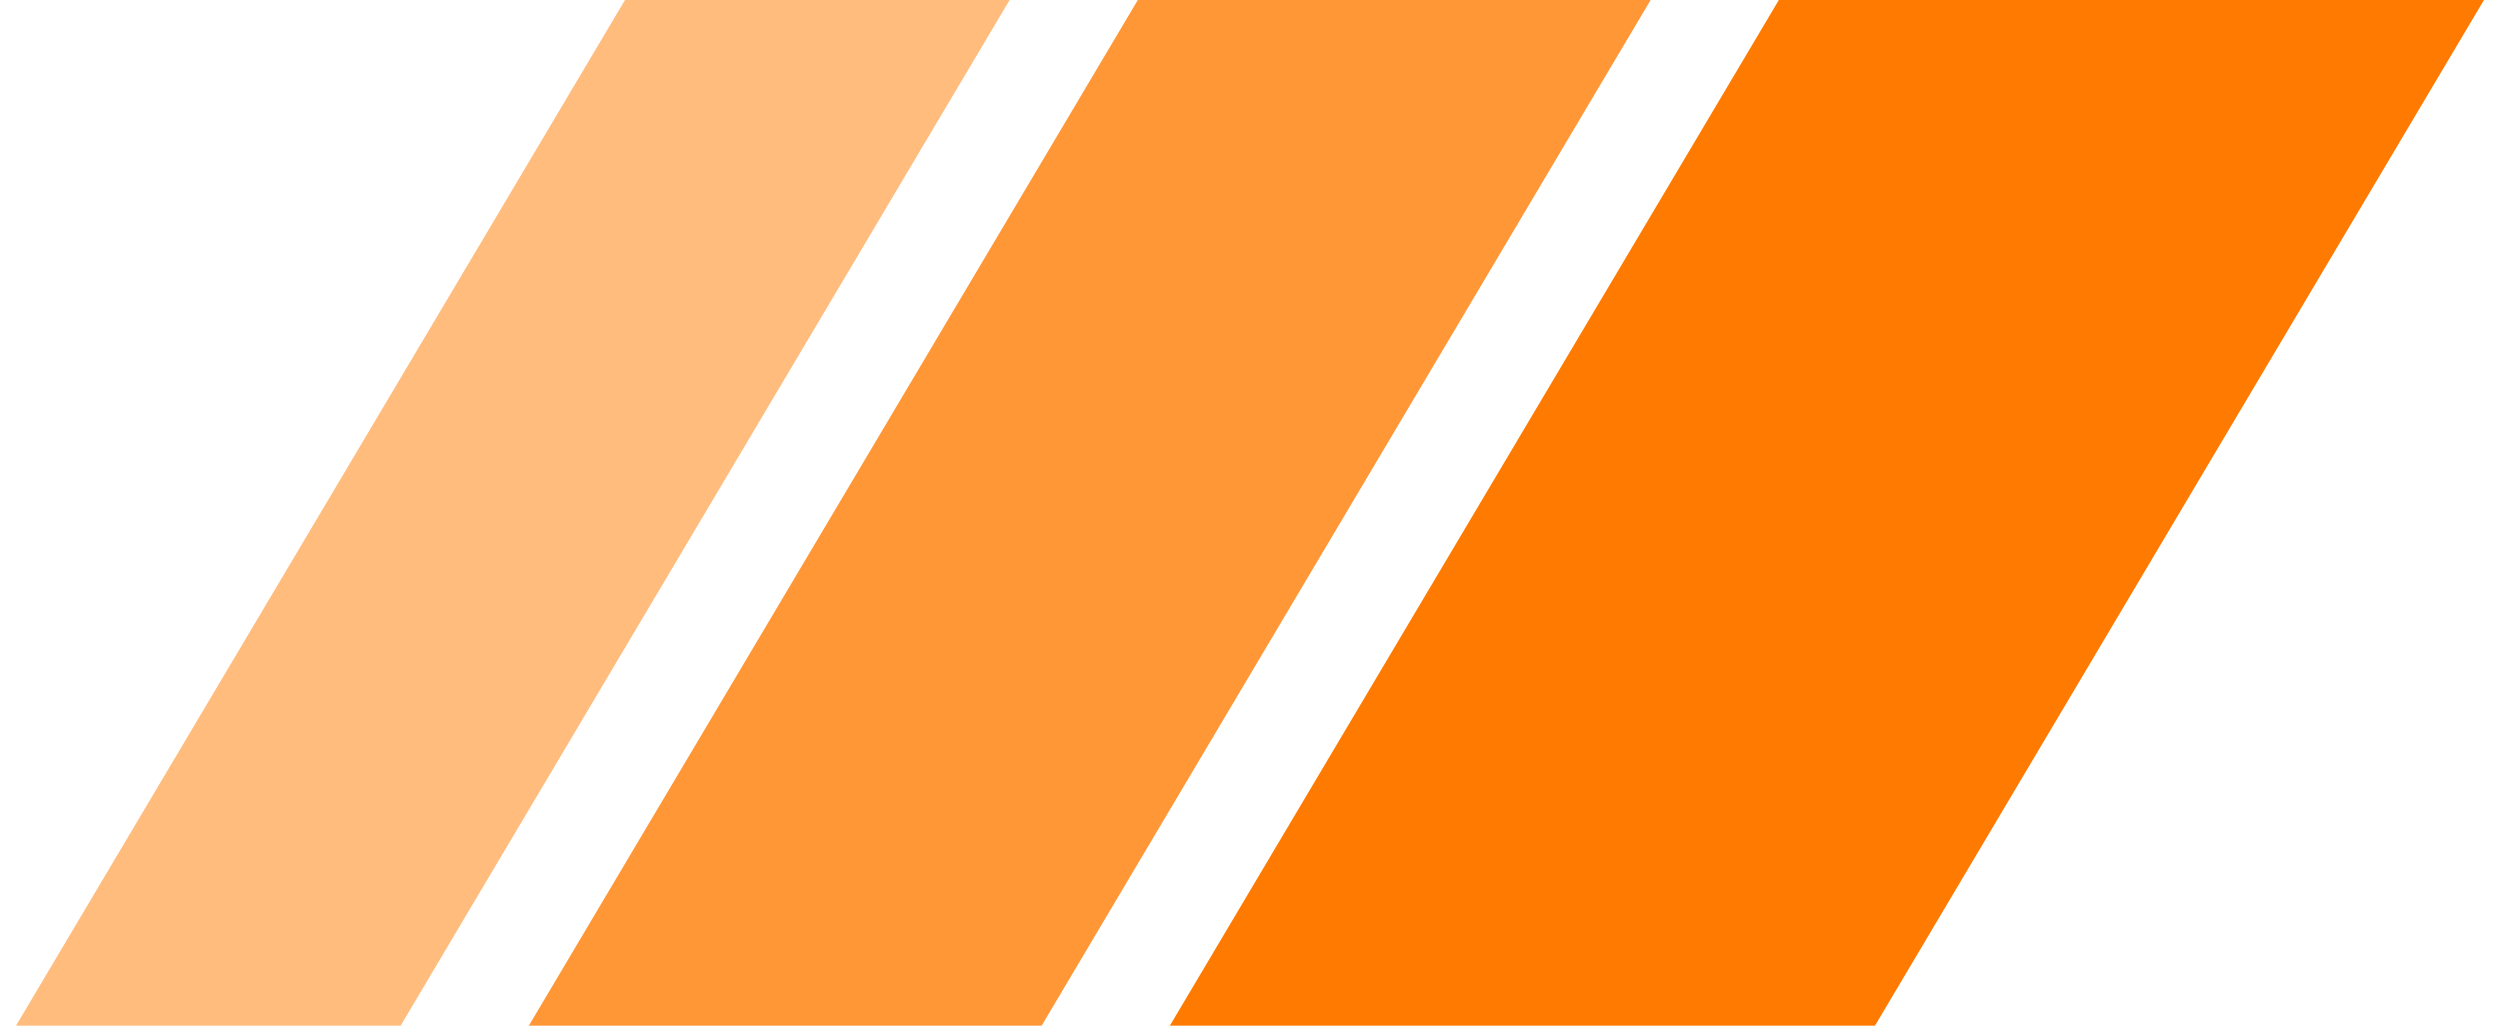
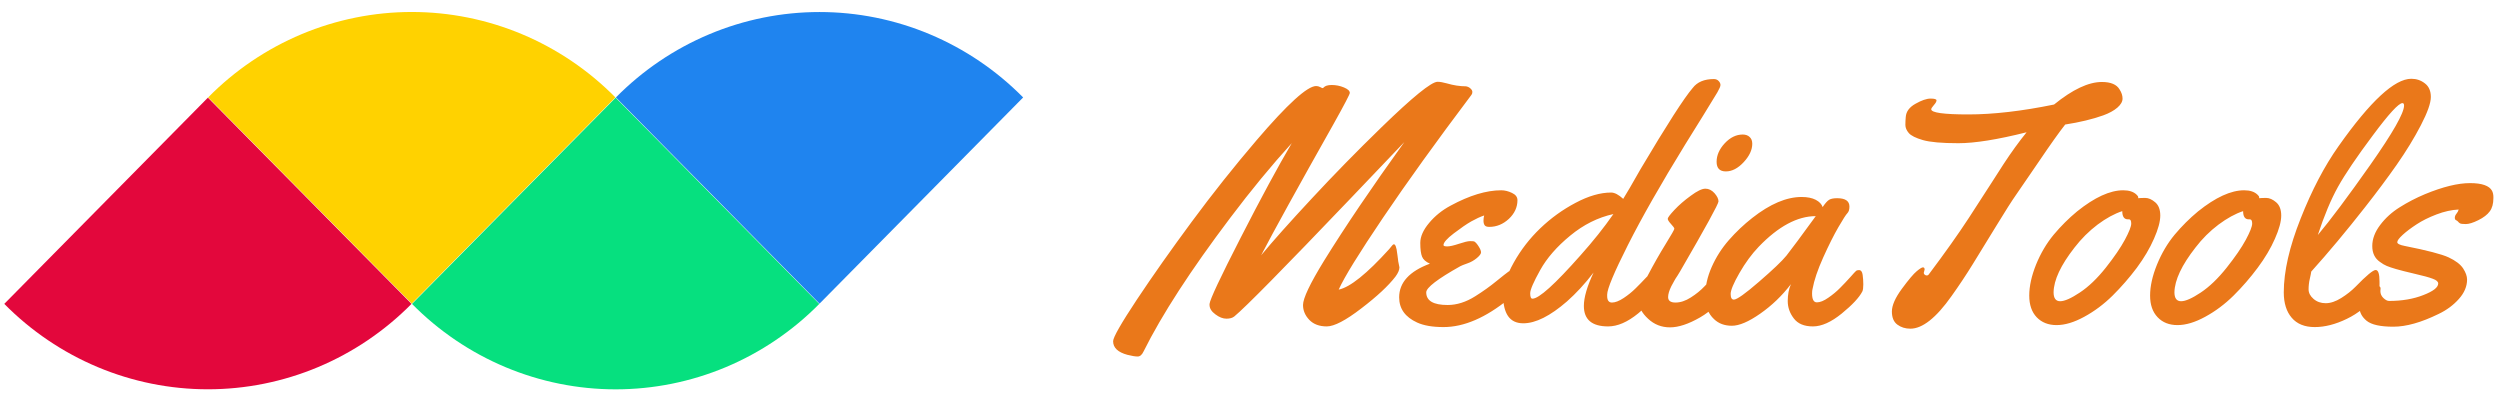
- <svg xmlns="http://www.w3.org/2000/svg" id="logo-38" width="78" height="32" viewBox="0 0 78 32" fill="none">
-   <path d="M55.5 0H77.5L58.5 32H36.5L55.5 0Z" class="ccustom" fill="#FF7A00" />
-   <path d="M35.5 0H51.5L32.5 32H16.5L35.5 0Z" class="ccompli1" fill="#FF9736" />
-   <path d="M19.5 0H31.5L12.5 32H0.5L19.5 0Z" class="ccompli2" fill="#FFBC7D" />
+ <svg xmlns="http://www.w3.org/2000/svg" data-logo="logo" viewBox="0 0 265 43">
+   <g id="logogram" transform="translate(0, 1) rotate(0)">
+     <path d="M65.231 9.325C62.397 6.454 59.032 4.177 55.328 2.623C51.625 1.07 47.656 0.27 43.647 0.27C39.639 0.27 35.669 1.07 31.966 2.623C28.263 4.177 24.898 6.454 22.063 9.325L43.647 31.184L65.231 9.325Z" fill="#FFD200" />
+     <path d="M43.674 31.215C46.509 34.086 49.874 36.363 53.577 37.917C57.281 39.47 61.25 40.27 65.258 40.27C69.267 40.27 73.237 39.47 76.94 37.917C80.643 36.363 84.008 34.086 86.843 31.215L65.258 9.356L43.674 31.215Z" fill="#06E07F" />
+     <path d="M43.621 31.211C40.786 34.081 37.421 36.358 33.718 37.912C30.015 39.466 26.045 40.265 22.037 40.265C18.028 40.265 14.059 39.466 10.355 37.912C6.652 36.358 3.287 34.081 0.453 31.211L22.037 9.351L43.621 31.211Z" fill="#E3073C" />
+     <path d="M65.285 9.329C68.119 6.459 71.484 4.182 75.188 2.628C78.891 1.074 82.861 0.275 86.869 0.275C90.878 0.275 94.847 1.074 98.55 2.628C102.253 4.182 105.618 6.459 108.453 9.329L86.869 31.189L65.285 9.329Z" fill="#1F84EF" />
+   </g>
+   <g id="logotype" transform="translate(115, 5)">
+     <path fill="#ea781a" d="M33.21 22.69L33.21 22.69L33.34 23.34Q33.34 23.75 32.92 24.32L32.92 24.32Q31.79 25.79 29.30 27.69Q26.82 29.60 25.64 29.60Q24.46 29.60 23.79 28.91Q23.12 28.21 23.12 27.33L23.12 27.33Q23.12 26.27 25.35 22.64L25.35 22.64Q28.68 17.26 33.86 10.06L33.86 10.06Q32.76 11.19 28.05 16.15L28.05 16.15Q17.60 27.09 15.84 28.54L15.84 28.54Q15.55 28.78 15.00 28.78Q14.44 28.78 13.83 28.32Q13.21 27.87 13.21 27.31L13.21 27.31L13.21 27.22Q13.28 26.50 16.51 20.20Q19.74 13.89 21.93 10.17L21.93 10.17Q18.70 13.72 15.40 18.10L15.40 18.10Q9.13 26.40 6.22 32.25L6.22 32.25Q5.97 32.79 5.59 32.79Q5.21 32.79 4.50 32.61L4.50 32.61Q2.99 32.20 2.99 31.17L2.99 31.17Q2.99 30.56 5.50 26.77Q8.02 22.98 11.33 18.50Q14.65 14.01 18.20 9.86L18.20 9.86Q23.11 4.12 24.51 4.12L24.51 4.12Q24.73 4.12 24.94 4.23Q25.14 4.34 25.19 4.34Q25.24 4.34 25.29 4.29L25.29 4.29Q25.52 4.01 26.17 4.01Q26.83 4.01 27.46 4.27Q28.08 4.53 28.08 4.85L28.08 4.85Q28.08 5.06 26.37 8.12L26.37 8.12Q20.65 18.27 18.68 22.06L18.68 22.06Q20.56 19.79 24.06 16.03Q27.55 12.27 31.40 8.53L31.40 8.53Q36.40 3.67 37.38 3.67L37.38 3.67Q37.77 3.67 38.37 3.84L38.37 3.84Q39.43 4.15 40.40 4.15L40.40 4.15Q40.68 4.20 40.87 4.38Q41.07 4.56 41.07 4.75Q41.07 4.94 40.97 5.06L40.97 5.06Q35.41 12.44 31.60 18.08Q27.79 23.72 26.90 25.70L26.90 25.70Q28.70 25.33 32.25 21.41L32.25 21.41Q32.40 21.21 32.47 21.14Q32.54 21.07 32.59 21.00L32.59 21.00Q32.88 20.66 33.04 21.43L33.04 21.43Q33.10 21.87 33.13 22.05Q33.16 22.23 33.18 22.43Q33.21 22.63 33.21 22.69ZM45.85 16.22L45.85 16.22Q45.85 17.34 44.94 18.20Q44.02 19.05 42.86 19.05L42.86 19.05Q42.49 19.05 42.37 18.87Q42.25 18.69 42.25 18.40Q42.25 18.11 42.32 17.84L42.32 17.84Q41.70 18.05 40.95 18.47Q40.20 18.90 39.10 19.74Q38.01 20.57 38.01 20.98L38.01 20.98Q38.01 21.12 38.41 21.12Q38.81 21.12 39.65 20.84Q40.49 20.56 40.82 20.56Q41.15 20.56 41.26 20.59L41.26 20.59Q41.48 20.71 41.73 21.11Q41.99 21.51 41.99 21.75Q41.99 21.98 41.55 22.35Q41.10 22.73 40.54 22.92Q39.97 23.12 39.79 23.22L39.79 23.22Q36.18 25.24 36.18 25.99L36.18 25.99Q36.18 27.33 38.45 27.33L38.45 27.33Q39.91 27.33 41.38 26.40L41.38 26.40Q42.62 25.62 43.62 24.80Q44.62 23.99 44.89 23.80Q45.15 23.62 45.29 23.62L45.29 23.62Q45.73 23.62 45.73 24.61Q45.73 25.60 45.61 25.92Q45.49 26.23 44.93 26.69L44.93 26.69Q41.27 29.67 38.01 29.67L38.01 29.67Q36.27 29.67 35.22 29.19L35.22 29.19Q33.31 28.32 33.31 26.52L33.31 26.52Q33.31 24.16 36.57 22.95L36.57 22.95Q35.92 22.66 35.74 22.21Q35.55 21.75 35.55 20.75Q35.55 19.75 36.48 18.64Q37.41 17.52 38.76 16.80L38.76 16.80Q41.77 15.17 44.13 15.17L44.13 15.17Q44.69 15.17 45.27 15.45Q45.85 15.72 45.85 16.22ZM66.67 3.38Q66.99 3.38 67.18 3.59Q67.37 3.79 67.37 4.01Q67.37 4.22 67.04 4.79Q66.70 5.36 65.51 7.29Q64.31 9.21 63.64 10.30L63.64 10.30Q59.76 16.61 57.56 20.97Q55.36 25.33 55.36 26.23L55.36 26.23L55.36 26.37Q55.36 27.07 55.87 27.07Q56.38 27.07 57.11 26.59Q57.83 26.11 58.38 25.56Q58.93 25.02 59.48 24.43Q60.04 23.84 60.16 23.74Q60.28 23.63 60.47 23.63L60.47 23.63Q60.76 23.63 60.84 24.00Q60.93 24.37 60.93 25.03Q60.93 25.68 60.82 25.89L60.82 25.89Q60.33 26.85 58.65 28.22Q56.96 29.60 55.46 29.60L55.46 29.60Q52.89 29.60 52.89 27.43L52.89 27.43Q52.89 26.08 53.92 23.89L53.92 23.89Q52.54 25.68 51.10 26.95L51.10 26.95Q48.43 29.27 46.47 29.27L46.47 29.27Q45.38 29.27 44.85 28.50Q44.33 27.74 44.33 26.29Q44.33 24.85 45.46 22.83Q46.59 20.81 48.27 19.20Q49.96 17.58 52.01 16.50Q54.06 15.41 55.78 15.41L55.78 15.41Q56.33 15.41 57.06 16.08L57.06 16.08Q57.56 15.29 58.89 12.94L58.89 12.94Q63.08 5.88 64.43 4.32L64.43 4.32Q65.15 3.38 66.67 3.38L66.67 3.38ZM56.02 17.69L56.02 17.69Q53.56 18.23 51.44 19.98Q49.32 21.72 48.26 23.63Q47.20 25.53 47.20 26.09Q47.20 26.66 47.44 26.66L47.44 26.66Q48.47 26.66 52.52 22.08L52.52 22.08Q54.54 19.82 56.02 17.69ZM70.74 10.24L70.74 10.24Q70.74 11.21 69.83 12.19Q68.92 13.17 67.94 13.17Q66.96 13.17 66.96 12.15Q66.96 11.12 67.82 10.19Q68.69 9.26 69.73 9.26L69.73 9.26Q70.19 9.26 70.46 9.52Q70.74 9.77 70.74 10.24ZM67.97 25.15L67.97 25.15Q67.97 25.67 67.87 25.89L67.87 25.89Q67.03 27.60 65.20 28.65Q63.37 29.70 62.02 29.70Q60.67 29.70 59.70 28.79Q58.72 27.89 58.72 26.95Q58.72 26.01 59.66 24.21Q60.60 22.42 61.54 20.90Q62.48 19.38 62.48 19.25Q62.48 19.12 62.13 18.75Q61.78 18.37 61.78 18.19Q61.78 18.01 62.49 17.25Q63.20 16.49 64.22 15.75Q65.23 15.00 65.77 15.00Q66.31 15.00 66.74 15.48Q67.16 15.96 67.16 16.35Q67.16 16.75 63.10 23.75L63.10 23.75Q63.05 23.86 62.82 24.21Q62.58 24.56 62.46 24.79Q62.33 25.02 62.16 25.34L62.16 25.34Q61.82 26.03 61.82 26.49L61.82 26.49Q61.82 27.07 62.60 27.07Q63.39 27.07 64.23 26.53Q65.08 25.99 65.69 25.34L65.69 25.34Q67.30 23.62 67.52 23.62L67.52 23.62Q67.97 23.62 67.97 25.15ZM79.74 16.01L79.74 16.01Q81.04 16.01 81.04 16.90L81.04 16.90Q81.04 17.38 80.82 17.60Q80.60 17.82 79.87 19.08Q79.14 20.34 78.26 22.29Q77.38 24.25 77.13 25.63L77.13 25.63Q77.08 25.80 77.08 26.11L77.08 26.11Q77.08 27.05 77.59 27.05Q78.10 27.05 78.80 26.56Q79.50 26.08 80.05 25.52Q80.60 24.97 81.12 24.39Q81.64 23.80 81.74 23.72Q81.84 23.63 82.05 23.63L82.05 23.63Q82.37 23.63 82.44 24.13Q82.51 24.63 82.51 25.15Q82.51 25.68 82.41 25.89L82.41 25.89Q81.91 26.86 80.23 28.23Q78.55 29.60 77.17 29.60Q75.79 29.60 75.15 28.76Q74.50 27.92 74.50 26.91Q74.50 25.89 74.84 25.12L74.84 25.12Q73.42 26.97 71.58 28.25Q69.75 29.53 68.58 29.53Q67.42 29.53 66.69 28.83L66.69 28.83Q65.75 27.96 65.75 26.41Q65.75 24.86 66.44 23.30Q67.13 21.74 68.26 20.45Q69.39 19.16 70.74 18.10L70.74 18.10Q73.57 15.88 75.97 15.88L75.97 15.88Q76.89 15.88 77.47 16.18Q78.05 16.49 78.20 16.95L78.20 16.95Q78.61 16.34 78.90 16.17Q79.18 16.01 79.74 16.01ZM77.47 17.91L77.47 17.91Q74.55 17.91 71.42 21.16L71.42 21.16Q70.31 22.32 69.38 23.94Q68.45 25.56 68.45 26.16Q68.45 26.76 68.79 26.76L68.79 26.76Q69.27 26.76 71.45 24.87Q73.64 22.98 74.36 22.10L74.36 22.10Q75.15 21.10 77.47 17.91ZM89.01 23.57L89.01 23.57L88.92 23.92Q88.92 24.03 89.01 24.11Q89.11 24.20 89.24 24.20Q89.38 24.20 89.47 24.06L89.47 24.06Q92.01 20.68 93.69 18.11Q95.36 15.53 96.14 14.32Q96.92 13.11 97.38 12.39L97.38 12.39Q98.61 10.51 99.82 9.02L99.82 9.02Q95.21 10.18 92.59 10.18Q89.98 10.18 88.83 9.85Q87.69 9.52 87.33 9.10Q86.97 8.68 86.97 8.24Q86.97 7.81 87.01 7.40L87.01 7.40Q87.07 6.54 88.04 6.00Q89.01 5.45 89.64 5.45Q90.27 5.45 90.27 5.64Q90.27 5.83 89.99 6.14Q89.71 6.46 89.71 6.58L89.71 6.58Q89.71 7.13 93.65 7.13Q97.60 7.13 102.73 6.08L102.73 6.08Q105.67 3.69 107.80 3.69L107.80 3.69Q109.22 3.69 109.68 4.49L109.68 4.49Q109.99 4.97 109.99 5.45Q109.99 5.93 109.44 6.41Q108.88 6.89 107.94 7.23L107.94 7.23Q106.23 7.84 103.91 8.20L103.91 8.20Q102.93 9.45 101.15 12.08Q99.36 14.71 98.71 15.64Q98.06 16.56 96.62 18.92Q95.17 21.28 94.12 22.99Q93.06 24.71 91.86 26.39L91.86 26.39Q89.42 29.84 87.50 29.84L87.50 29.84Q86.70 29.84 86.12 29.41Q85.54 28.98 85.54 28.02Q85.54 27.05 86.60 25.61Q87.67 24.16 88.17 23.75Q88.66 23.34 88.83 23.34Q89.01 23.34 89.01 23.57ZM112.40 15.98Q112.91 15.98 113.45 16.44Q113.99 16.90 113.99 17.85Q113.99 18.80 113.32 20.31Q112.66 21.82 111.50 23.39Q110.33 24.95 108.94 26.33Q107.55 27.70 105.93 28.58Q104.32 29.46 103.00 29.46Q101.69 29.46 100.89 28.63Q100.10 27.80 100.10 26.33Q100.10 24.85 100.82 23.05Q101.55 21.26 102.69 19.88Q103.84 18.51 105.17 17.41L105.17 17.41Q107.96 15.17 110.06 15.17L110.06 15.17Q111 15.17 111.48 15.64L111.48 15.64Q111.65 15.79 111.65 15.91L111.65 15.91L111.65 16.01Q111.89 15.98 112.40 15.98ZM110.68 18.25L110.68 18.25L110.56 18.25Q109.96 18.25 109.96 17.38L109.96 17.38Q108.71 17.79 107.34 18.81Q105.98 19.84 104.90 21.24L104.90 21.24Q102.71 24.04 102.68 25.98L102.68 25.98Q102.68 26.93 103.38 26.93Q104.08 26.93 105.46 26.01Q106.85 25.09 108.21 23.38Q109.56 21.67 110.24 20.41Q110.91 19.16 110.91 18.70Q110.91 18.25 110.68 18.25ZM125.22 15.98Q125.73 15.98 126.27 16.44Q126.81 16.90 126.81 17.85Q126.81 18.80 126.14 20.31Q125.48 21.82 124.31 23.39Q123.15 24.95 121.76 26.33Q120.37 27.70 118.75 28.58Q117.14 29.46 115.82 29.46Q114.50 29.46 113.71 28.63Q112.91 27.80 112.91 26.33Q112.91 24.85 113.64 23.05Q114.37 21.26 115.51 19.88Q116.66 18.51 117.99 17.41L117.99 17.41Q120.78 15.17 122.88 15.17L122.88 15.17Q123.82 15.17 124.30 15.64L124.30 15.64Q124.47 15.79 124.47 15.91L124.47 15.91L124.47 16.01Q124.71 15.98 125.22 15.98ZM123.49 18.25L123.49 18.25L123.37 18.25Q122.77 18.25 122.77 17.38L122.77 17.38Q121.53 17.79 120.16 18.81Q118.79 19.84 117.72 21.24L117.72 21.24Q115.53 24.04 115.49 25.98L115.49 25.98Q115.49 26.93 116.20 26.93Q116.90 26.93 118.28 26.01Q119.66 25.09 121.02 23.38Q122.38 21.67 123.06 20.41Q123.73 19.16 123.73 18.70Q123.73 18.25 123.49 18.25ZM140.60 3.35Q141.42 3.35 142.04 3.84Q142.67 4.32 142.67 5.28Q142.67 6.24 141.61 8.28Q140.55 10.32 139.06 12.45Q137.57 14.58 135.69 16.97L135.69 16.97Q132.72 20.76 129.99 23.79L129.99 23.79Q129.97 23.99 129.84 24.55Q129.71 25.10 129.71 25.67Q129.71 26.23 130.23 26.68Q130.76 27.14 131.52 27.14Q132.29 27.14 133.17 26.59Q134.05 26.04 134.70 25.38L134.70 25.38Q136.41 23.62 136.82 23.62Q137.23 23.62 137.23 24.86L137.23 24.86L137.23 25.21Q137.23 25.87 136.99 26.18L136.99 26.18Q135.56 27.94 133.76 28.80Q131.97 29.67 130.36 29.67Q128.76 29.67 127.92 28.68Q127.08 27.70 127.08 25.99L127.08 25.99Q127.08 22.66 128.87 18.16Q130.65 13.65 132.89 10.49L132.89 10.49Q137.93 3.35 140.60 3.35L140.60 3.35ZM139.83 6.19L139.83 6.19Q139.83 5.93 139.66 5.93L139.66 5.93Q139.06 5.93 136.52 9.35Q133.97 12.76 132.83 14.80Q131.70 16.83 130.69 19.91L130.69 19.91Q132.70 17.52 136.27 12.45Q139.83 7.38 139.83 6.19ZM137.34 25.58L137.34 25.58L137.32 25.86Q137.32 26.28 137.64 26.59Q137.97 26.90 138.24 26.90L138.24 26.90Q140.29 26.90 141.87 26.28Q143.45 25.67 143.45 25.05L143.45 25.05Q143.45 24.76 142.88 24.55Q142.31 24.33 140.95 24.02Q139.59 23.70 138.98 23.52Q138.36 23.34 138.00 23.19Q137.64 23.04 137.27 22.76L137.27 22.76Q136.46 22.20 136.46 21.08Q136.46 19.96 137.29 18.86Q138.12 17.75 139.37 16.97Q140.62 16.18 142.05 15.58L142.05 15.58Q144.89 14.41 146.82 14.41L146.82 14.41Q148.72 14.41 149.16 15.23L149.16 15.23Q149.30 15.52 149.30 15.88L149.30 15.88L149.30 15.99Q149.30 16.90 148.91 17.41Q148.53 17.93 147.70 18.34Q146.87 18.75 146.38 18.75Q145.90 18.75 145.77 18.68Q145.64 18.61 145.56 18.50Q145.47 18.39 145.34 18.34Q145.21 18.28 145.21 18.08Q145.21 17.87 145.38 17.66Q145.56 17.45 145.62 17.21L145.62 17.21Q144.50 17.26 143.27 17.73Q142.04 18.20 141.16 18.78Q140.27 19.36 139.69 19.89Q139.11 20.42 139.11 20.67Q139.11 20.92 139.90 21.07L139.90 21.07Q143.44 21.77 144.55 22.28Q145.66 22.80 146.09 23.45Q146.51 24.10 146.51 24.63L146.51 24.63Q146.51 25.72 145.64 26.69Q144.77 27.67 143.49 28.28L143.49 28.28Q140.74 29.63 138.69 29.63Q136.65 29.63 135.87 29.01Q135.10 28.38 135.10 27.53Q135.10 26.68 135.53 25.95Q135.97 25.22 136.65 25.22Q137.34 25.22 137.34 25.58Z" />
+   </g>
</svg>
